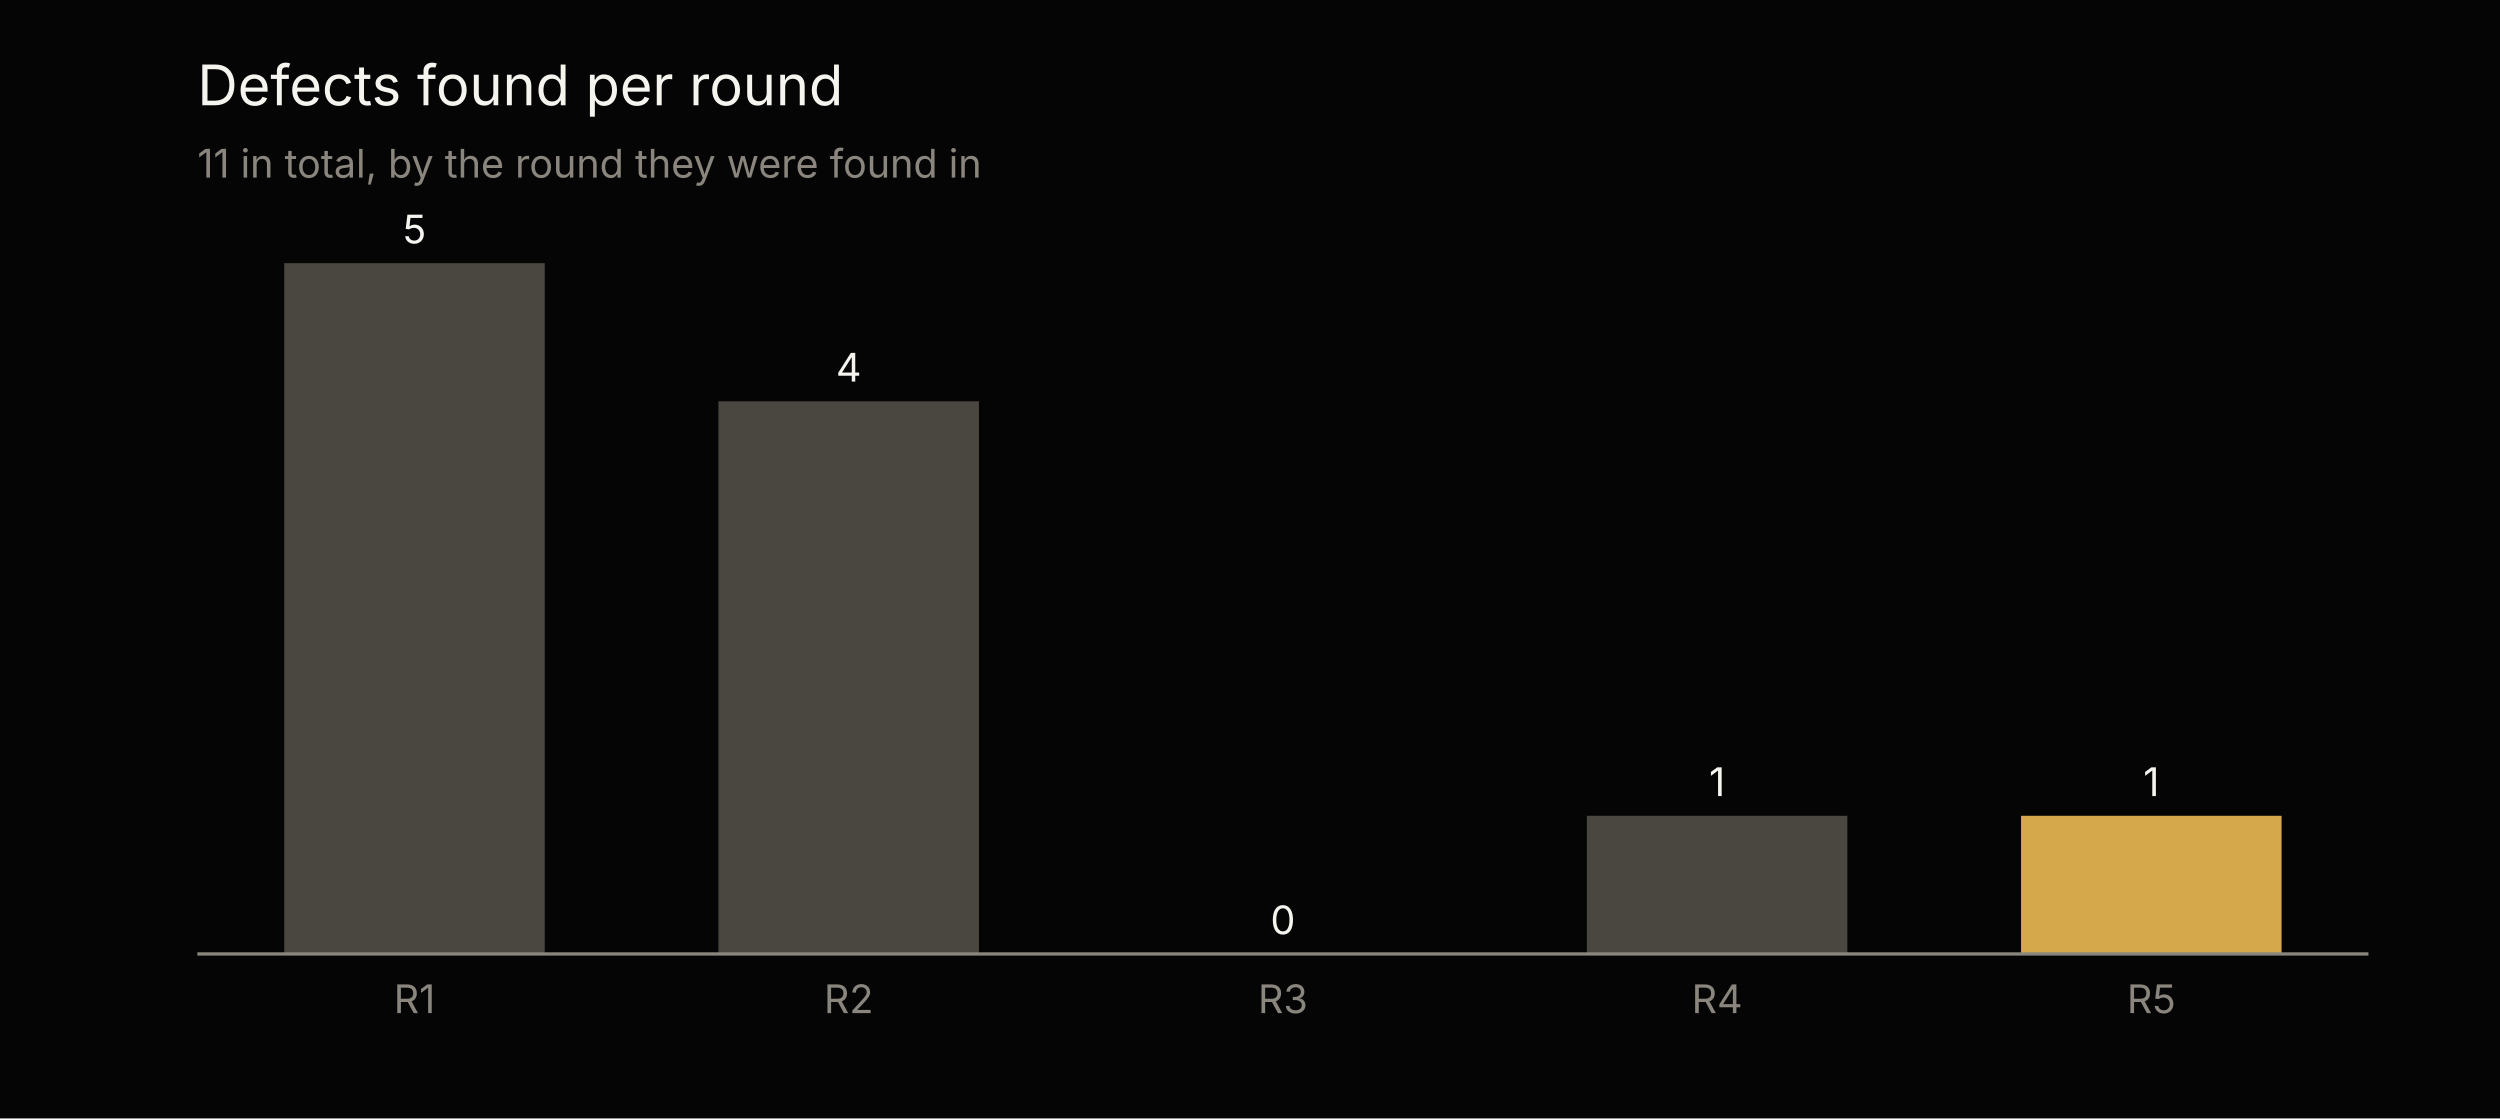
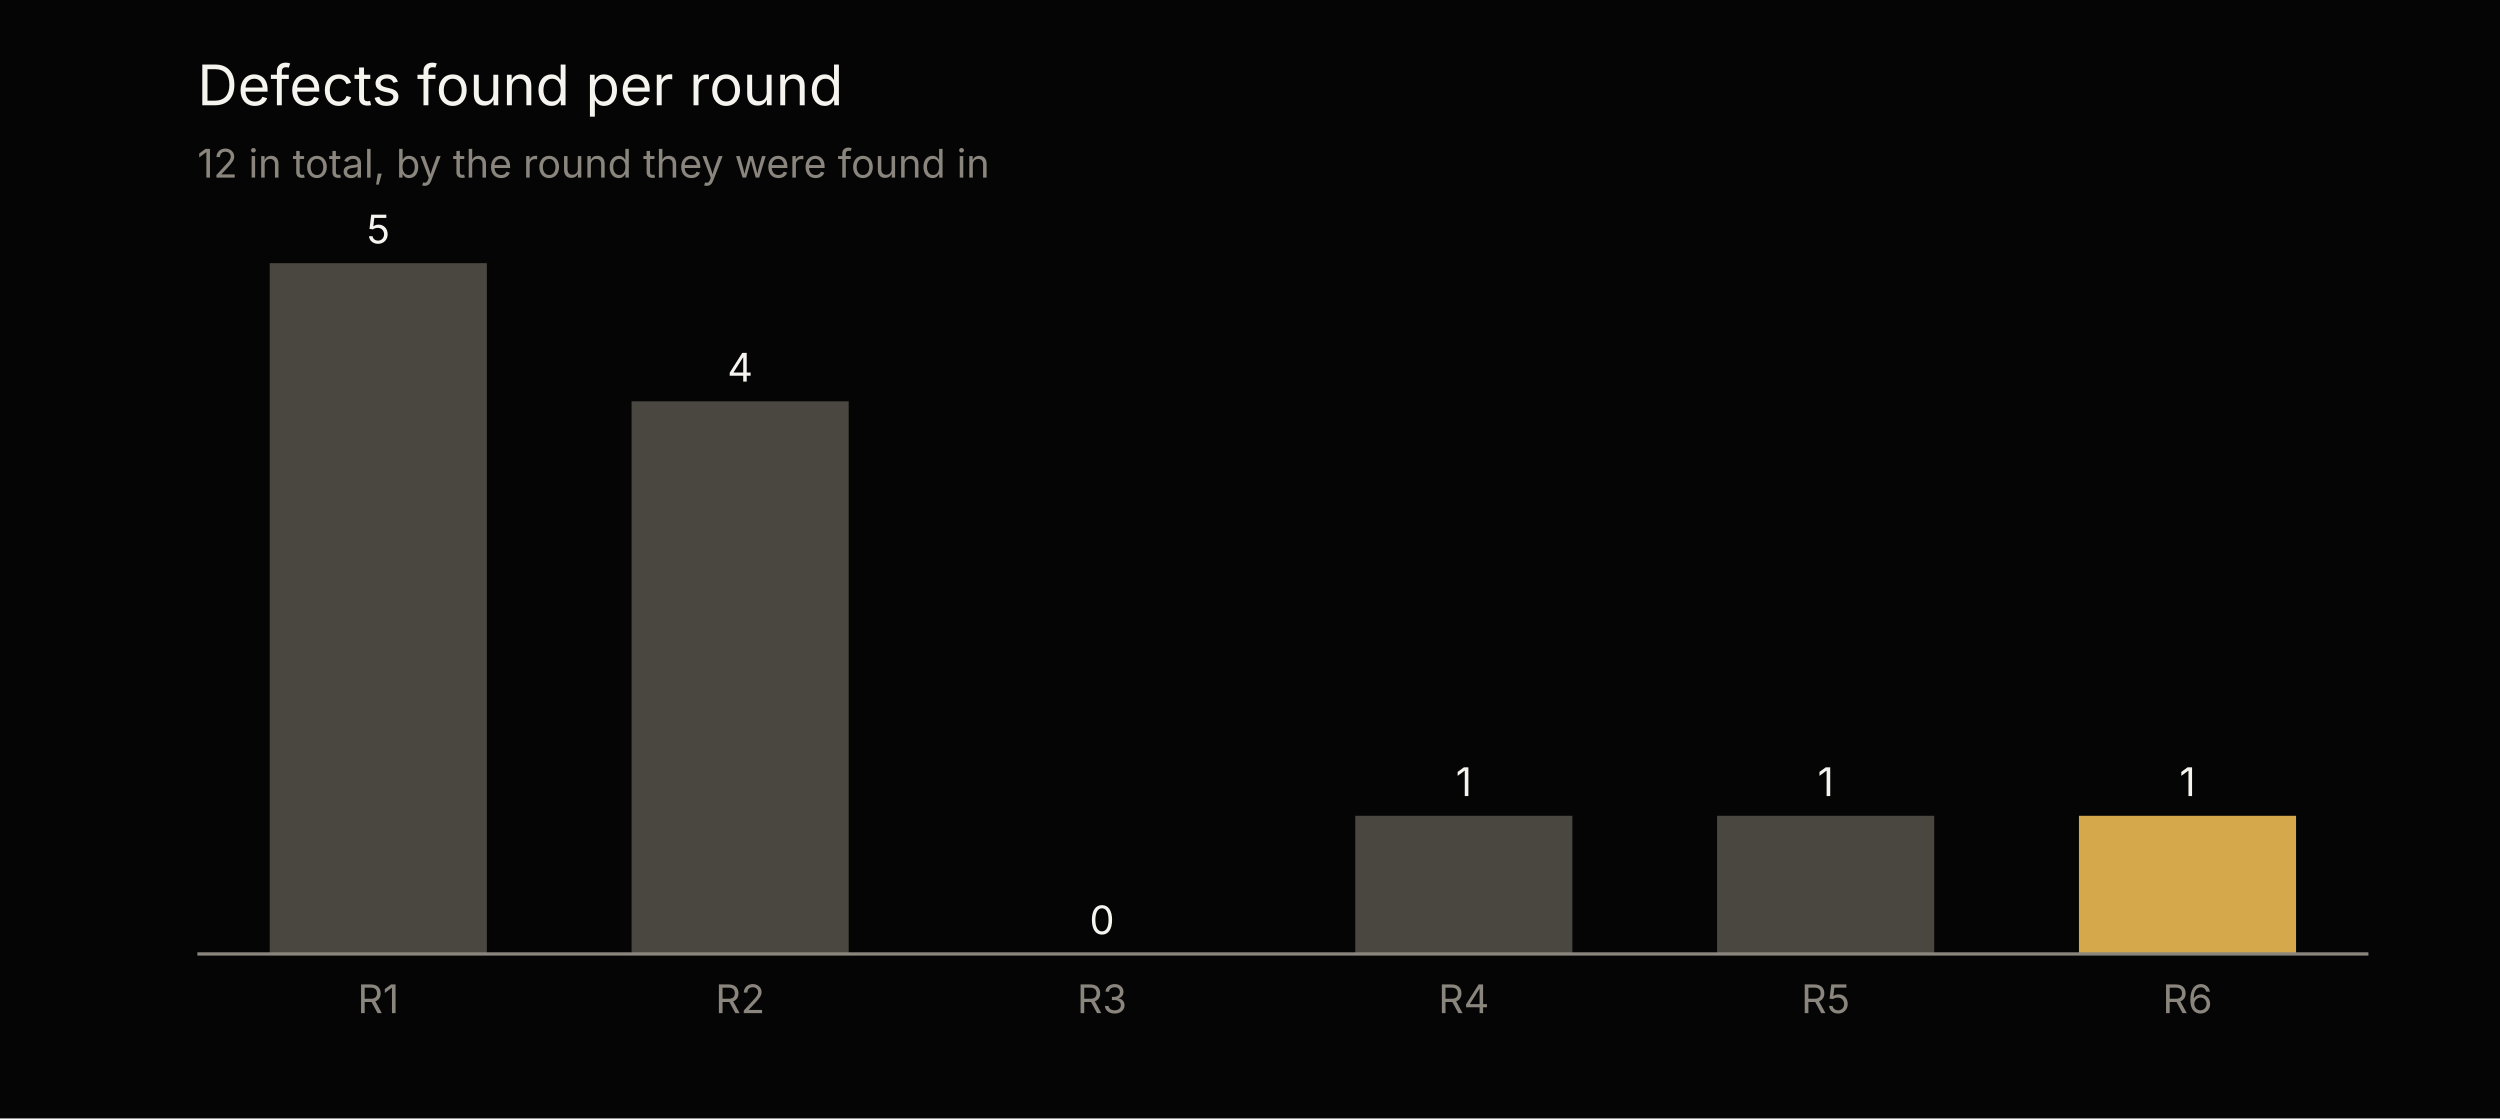
<svg xmlns="http://www.w3.org/2000/svg" viewBox="0 0 760 340" font-family="Inter, Arial, sans-serif" font-size="12">
  <rect width="760" height="340" fill="#050505" />
  <text x="60" y="32" font-size="17" fill="#f5f4ef">Defects found per round</text>
-   <text x="60" y="54" fill="#8a867e">11 in total, by the round they were found in</text>
-   <rect x="86.4" y="80.0" width="79.2" height="210.0" fill="#4a4740" />
-   <text x="126.0" y="74.0" text-anchor="middle" fill="#f5f4ef">5</text>
-   <text x="126.0" y="308" text-anchor="middle" fill="#8a867e">R1</text>
-   <rect x="218.4" y="122.0" width="79.2" height="168.0" fill="#4a4740" />
-   <text x="258.0" y="116.0" text-anchor="middle" fill="#f5f4ef">4</text>
-   <text x="258.0" y="308" text-anchor="middle" fill="#8a867e">R2</text>
-   <rect x="350.4" y="290.0" width="79.2" height="0.0" fill="#4a4740" />
-   <text x="390.0" y="284.0" text-anchor="middle" fill="#f5f4ef">0</text>
-   <text x="390.0" y="308" text-anchor="middle" fill="#8a867e">R3</text>
-   <rect x="482.4" y="248.0" width="79.2" height="42.0" fill="#4a4740" />
-   <text x="522.0" y="242.0" text-anchor="middle" fill="#f5f4ef">1</text>
-   <text x="522.0" y="308" text-anchor="middle" fill="#8a867e">R4</text>
-   <rect x="614.4" y="248.0" width="79.2" height="42.0" fill="#d5a84b" />
-   <text x="654.0" y="242.0" text-anchor="middle" fill="#f5f4ef">1</text>
-   <text x="654.0" y="308" text-anchor="middle" fill="#8a867e">R5</text>
+   <text x="60" y="54" fill="#8a867e">12 in total, by the round they were found in</text>
+   <rect x="82.0" y="80.0" width="66.0" height="210.0" fill="#4a4740" />
+   <text x="115.0" y="74.0" text-anchor="middle" fill="#f5f4ef">5</text>
+   <text x="115.0" y="308" text-anchor="middle" fill="#8a867e">R1</text>
+   <rect x="192.0" y="122.0" width="66.0" height="168.0" fill="#4a4740" />
+   <text x="225.0" y="116.0" text-anchor="middle" fill="#f5f4ef">4</text>
+   <text x="225.0" y="308" text-anchor="middle" fill="#8a867e">R2</text>
+   <rect x="302.0" y="290.0" width="66.0" height="0.0" fill="#4a4740" />
+   <text x="335.0" y="284.0" text-anchor="middle" fill="#f5f4ef">0</text>
+   <text x="335.0" y="308" text-anchor="middle" fill="#8a867e">R3</text>
+   <rect x="412.0" y="248.0" width="66.0" height="42.0" fill="#4a4740" />
+   <text x="445.0" y="242.0" text-anchor="middle" fill="#f5f4ef">1</text>
+   <text x="445.0" y="308" text-anchor="middle" fill="#8a867e">R4</text>
+   <rect x="522.0" y="248.0" width="66.0" height="42.0" fill="#4a4740" />
+   <text x="555.0" y="242.0" text-anchor="middle" fill="#f5f4ef">1</text>
+   <text x="555.0" y="308" text-anchor="middle" fill="#8a867e">R5</text>
+   <rect x="632.0" y="248.0" width="66.0" height="42.0" fill="#d5a84b" />
+   <text x="665.0" y="242.0" text-anchor="middle" fill="#f5f4ef">1</text>
+   <text x="665.0" y="308" text-anchor="middle" fill="#8a867e">R6</text>
  <line x1="60" x2="720" y1="290" y2="290" stroke="#8a867e" />
</svg>
